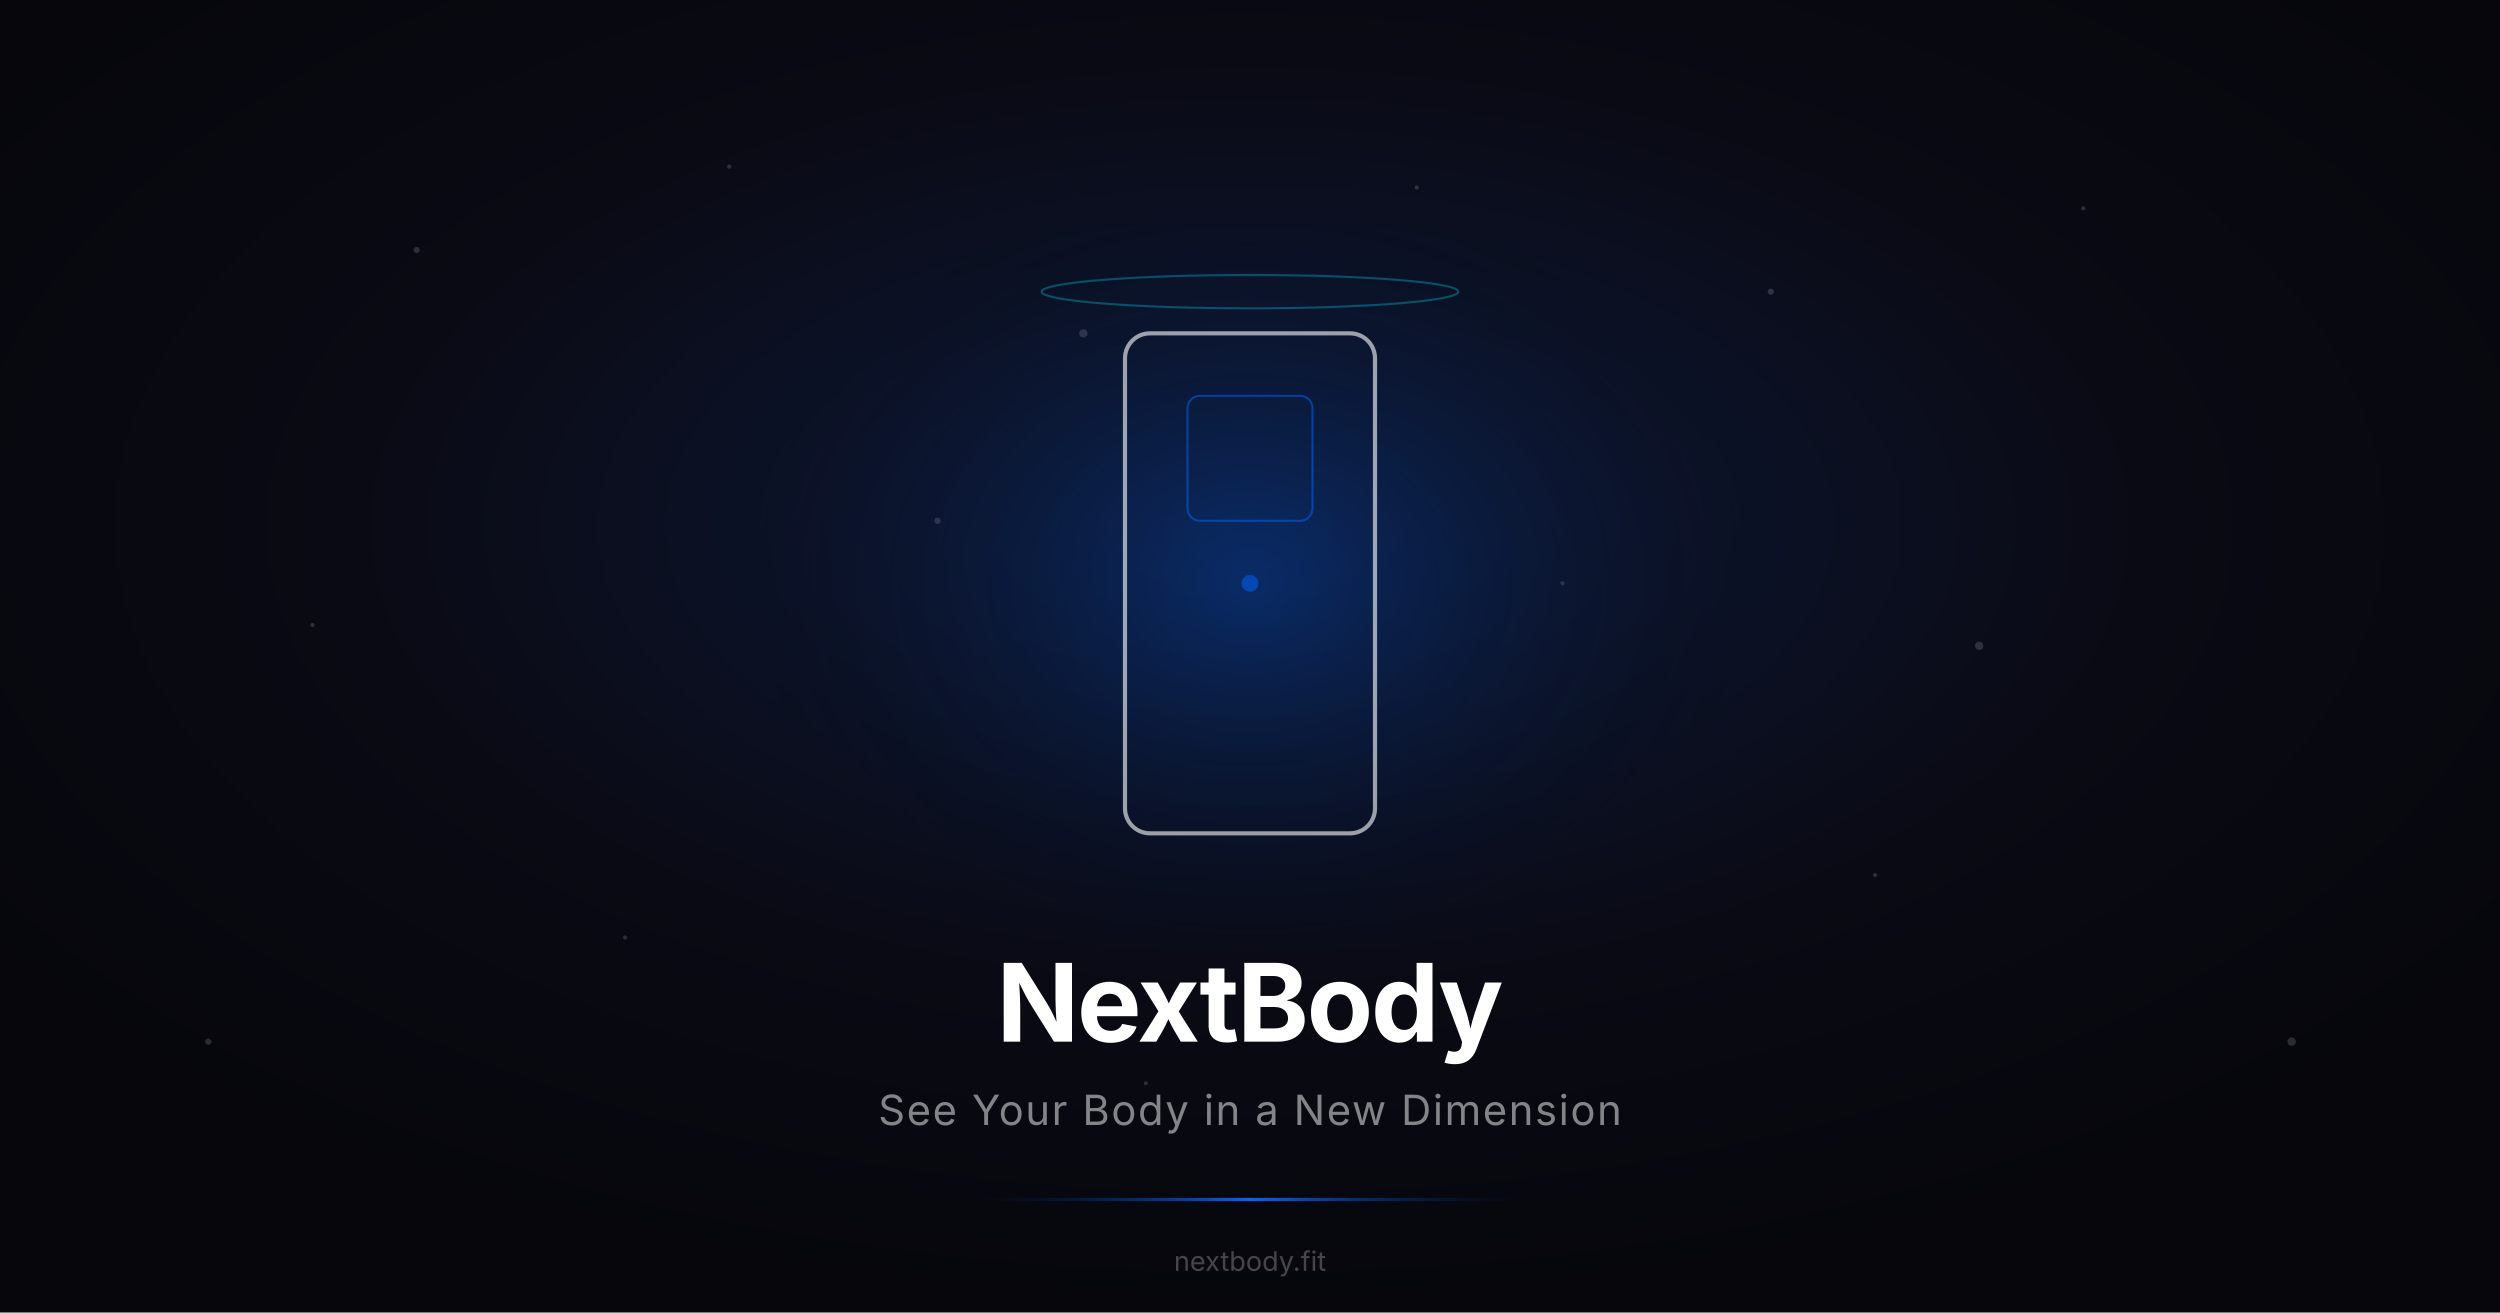
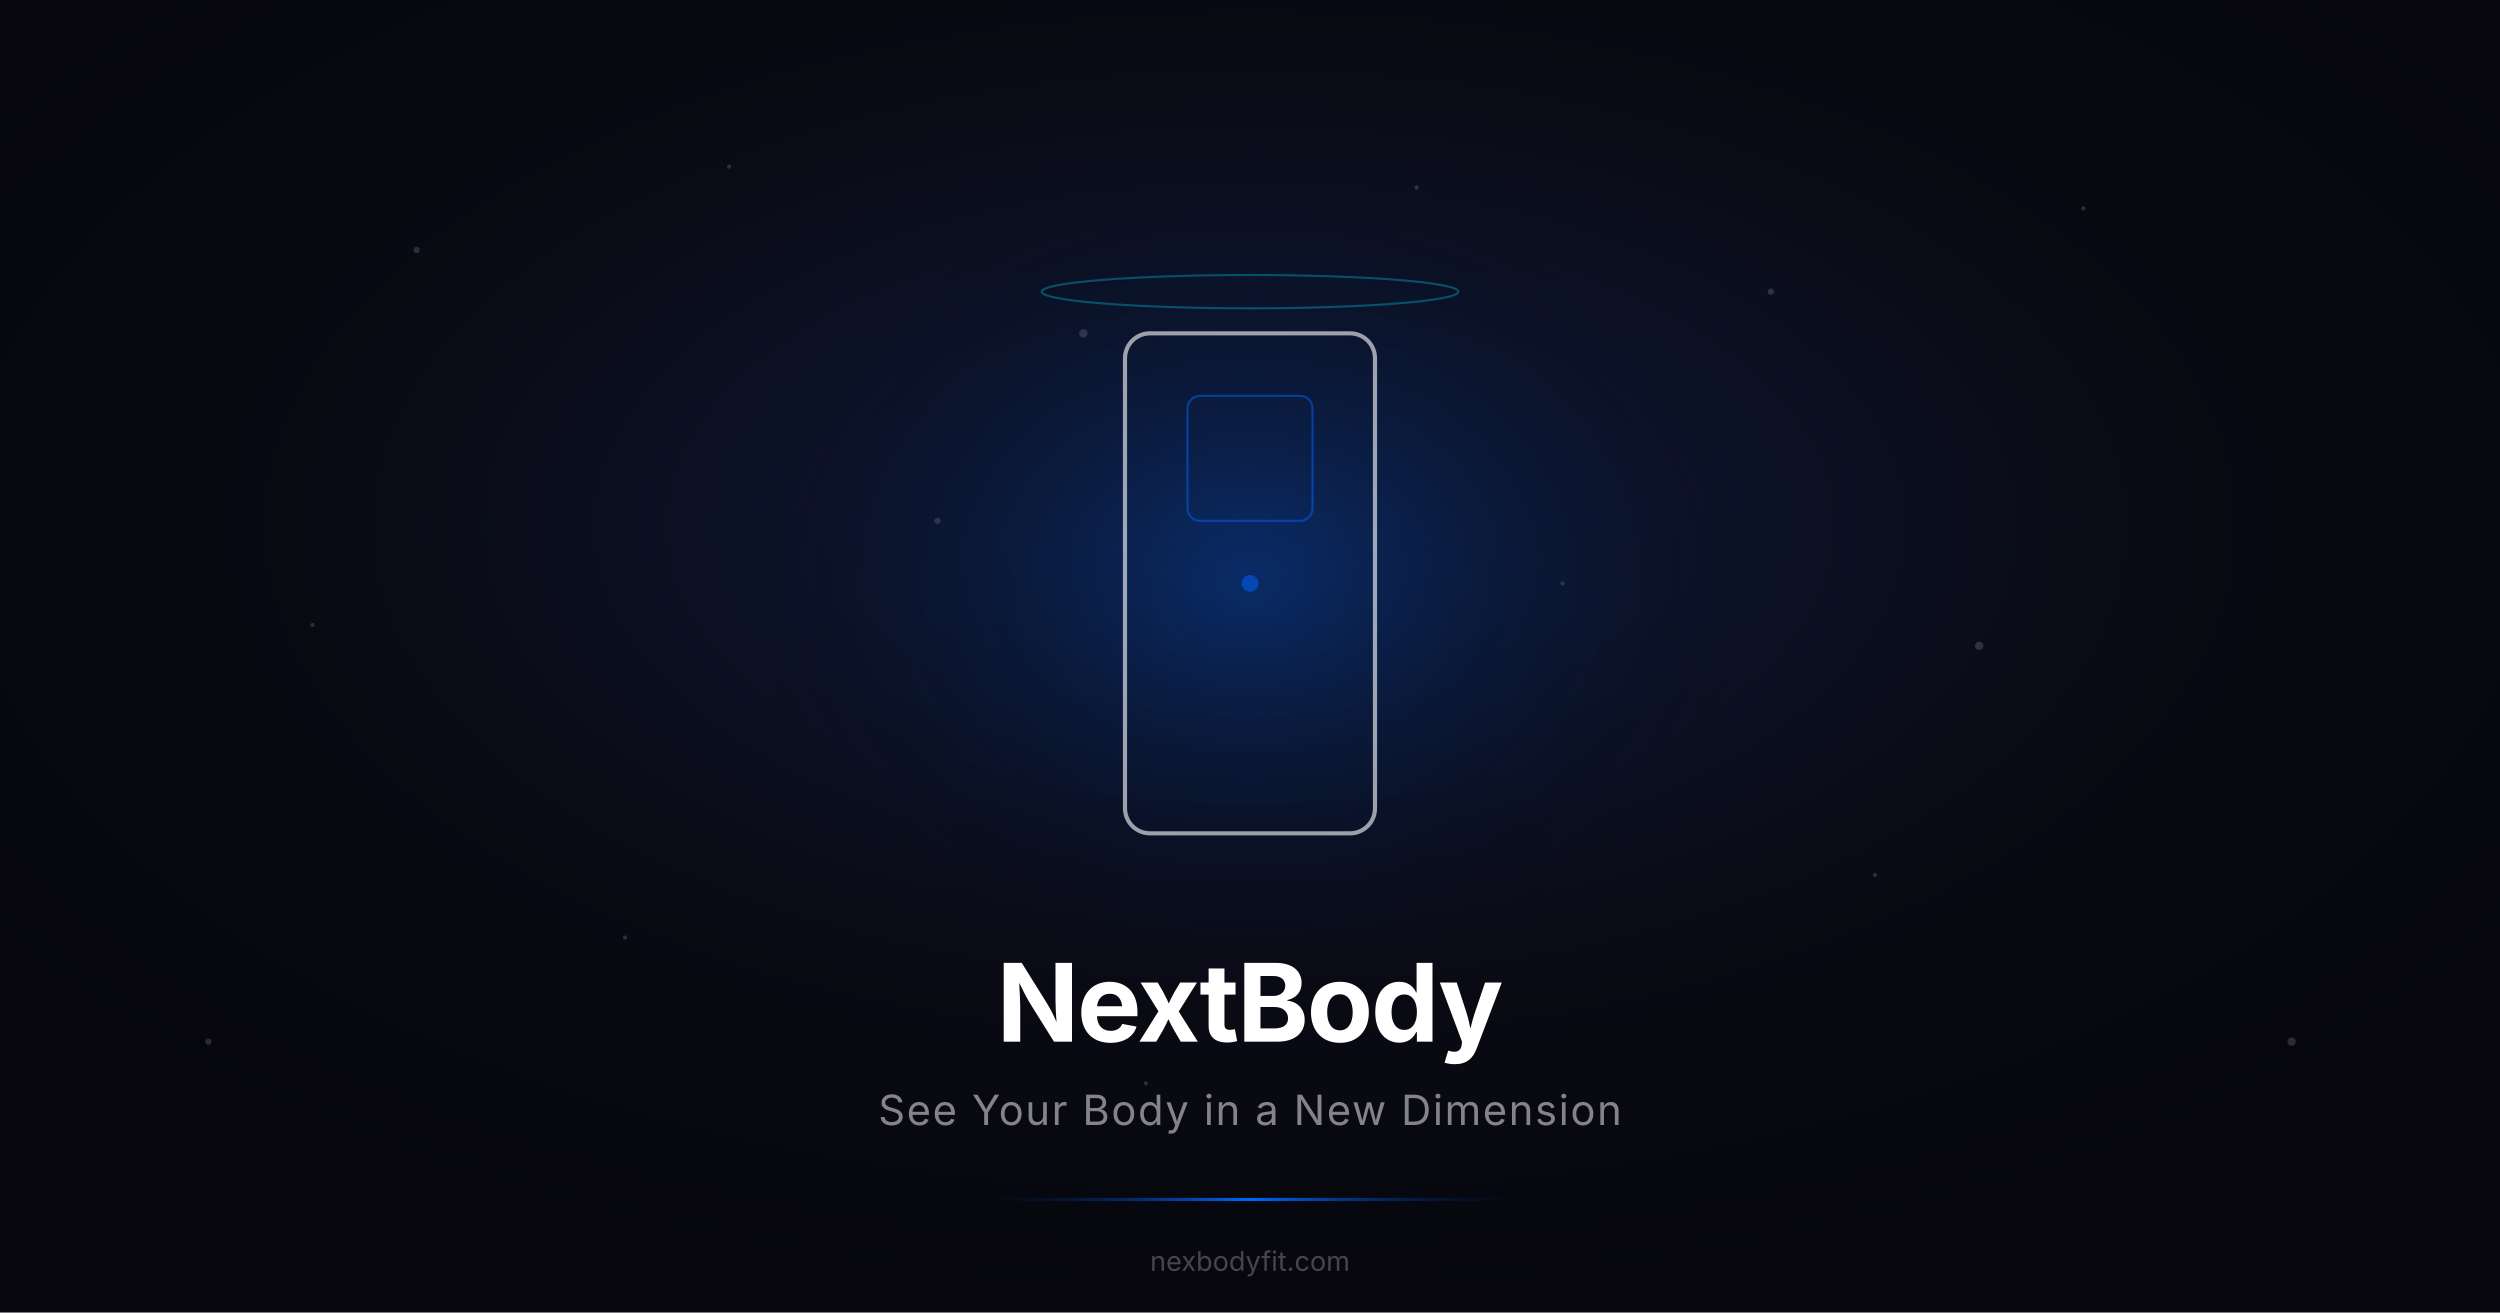
<svg xmlns="http://www.w3.org/2000/svg" viewBox="0 0 1200 630" width="1200" height="630">
  <defs>
    <radialGradient id="galaxy" cx="50%" cy="40%" r="60%">
      <stop offset="0%" stop-color="#0d1a3a" />
      <stop offset="60%" stop-color="#0a0a14" />
      <stop offset="100%" stop-color="#06060c" />
    </radialGradient>
    <radialGradient id="glow" cx="50%" cy="50%" r="50%">
      <stop offset="0%" stop-color="rgba(0,102,255,0.25)" />
      <stop offset="100%" stop-color="transparent" />
    </radialGradient>
    <linearGradient id="brand-line" x1="0" y1="0" x2="1" y2="0">
      <stop offset="0%" stop-color="transparent" />
      <stop offset="50%" stop-color="#0066ff" />
      <stop offset="100%" stop-color="transparent" />
    </linearGradient>
  </defs>
  <rect width="1200" height="630" fill="url(#galaxy)" />
  <g fill="rgba(255,255,255,0.15)">
    <circle cx="200" cy="120" r="1.5" />
    <circle cx="350" cy="80" r="1" />
    <circle cx="520" cy="160" r="2" />
    <circle cx="680" cy="90" r="1" />
    <circle cx="850" cy="140" r="1.5" />
    <circle cx="1000" cy="100" r="1" />
    <circle cx="150" cy="300" r="1" />
    <circle cx="450" cy="250" r="1.5" />
    <circle cx="750" cy="280" r="1" />
    <circle cx="950" cy="310" r="2" />
    <circle cx="300" cy="450" r="1" />
    <circle cx="600" cy="480" r="1.5" />
    <circle cx="900" cy="420" r="1" />
    <circle cx="1100" cy="500" r="2" />
    <circle cx="100" cy="500" r="1.5" />
    <circle cx="550" cy="520" r="1" />
  </g>
  <ellipse cx="600" cy="280" rx="250" ry="200" fill="url(#glow)" />
  <g transform="translate(600, 280)">
    <rect x="-60" y="-120" width="120" height="240" rx="12" fill="none" stroke="rgba(255,255,255,0.6)" stroke-width="2" />
    <rect x="-30" y="-90" width="60" height="60" rx="6" fill="none" stroke="rgba(0,102,255,0.5)" stroke-width="1" />
    <circle cx="0" cy="0" r="4" fill="rgba(0,102,255,0.5)" />
    <ellipse cx="0" cy="-140" rx="100" ry="8" fill="none" stroke="rgba(0,229,255,0.3)" stroke-width="1" />
  </g>
  <text x="600" y="500" text-anchor="middle" font-family="system-ui, -apple-system, sans-serif" font-size="52" font-weight="700" fill="white" letter-spacing="-0.02em">NextBody</text>
  <text x="600" y="540" text-anchor="middle" font-family="system-ui, -apple-system, sans-serif" font-size="20" fill="rgba(255,255,255,0.5)" letter-spacing="0.04em">See Your Body in a New Dimension</text>
  <rect x="450" y="575" width="300" height="1.5" fill="url(#brand-line)" />
-   <text x="600" y="610" text-anchor="middle" font-family="system-ui, -apple-system, sans-serif" font-size="13" fill="rgba(255,255,255,0.25)">nextbody.fit</text>
+   <text x="600" y="610" text-anchor="middle" font-family="system-ui, -apple-system, sans-serif" font-size="13" fill="rgba(255,255,255,0.25)">nexbodyfit.com</text>
</svg>
